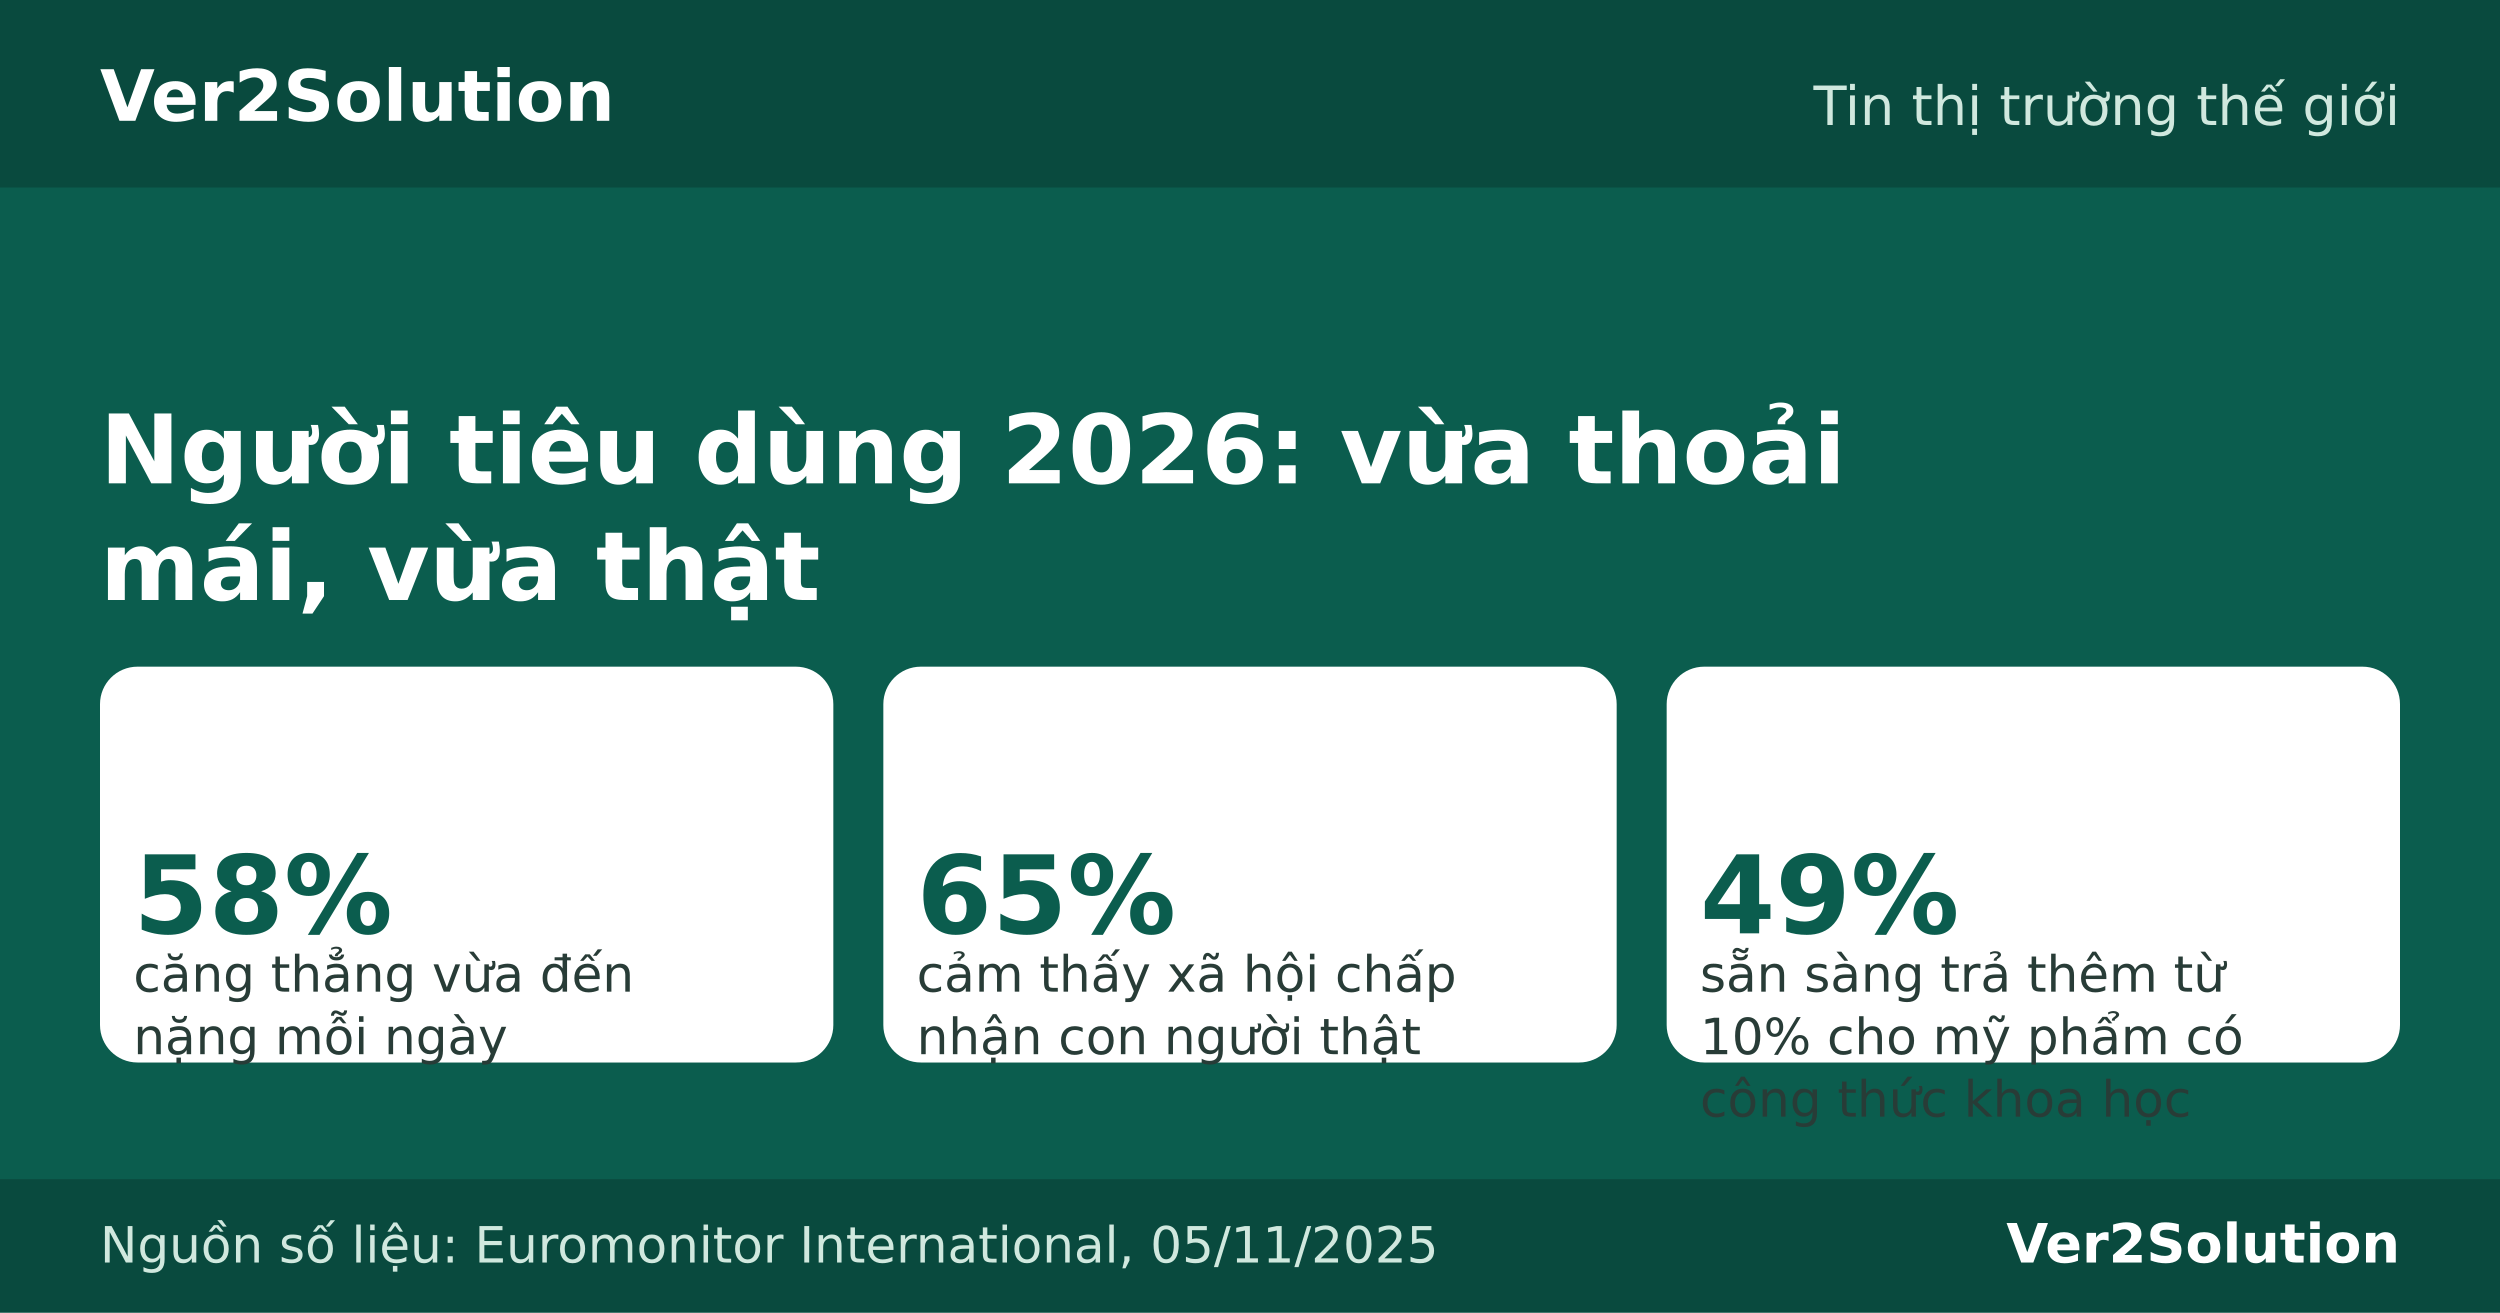
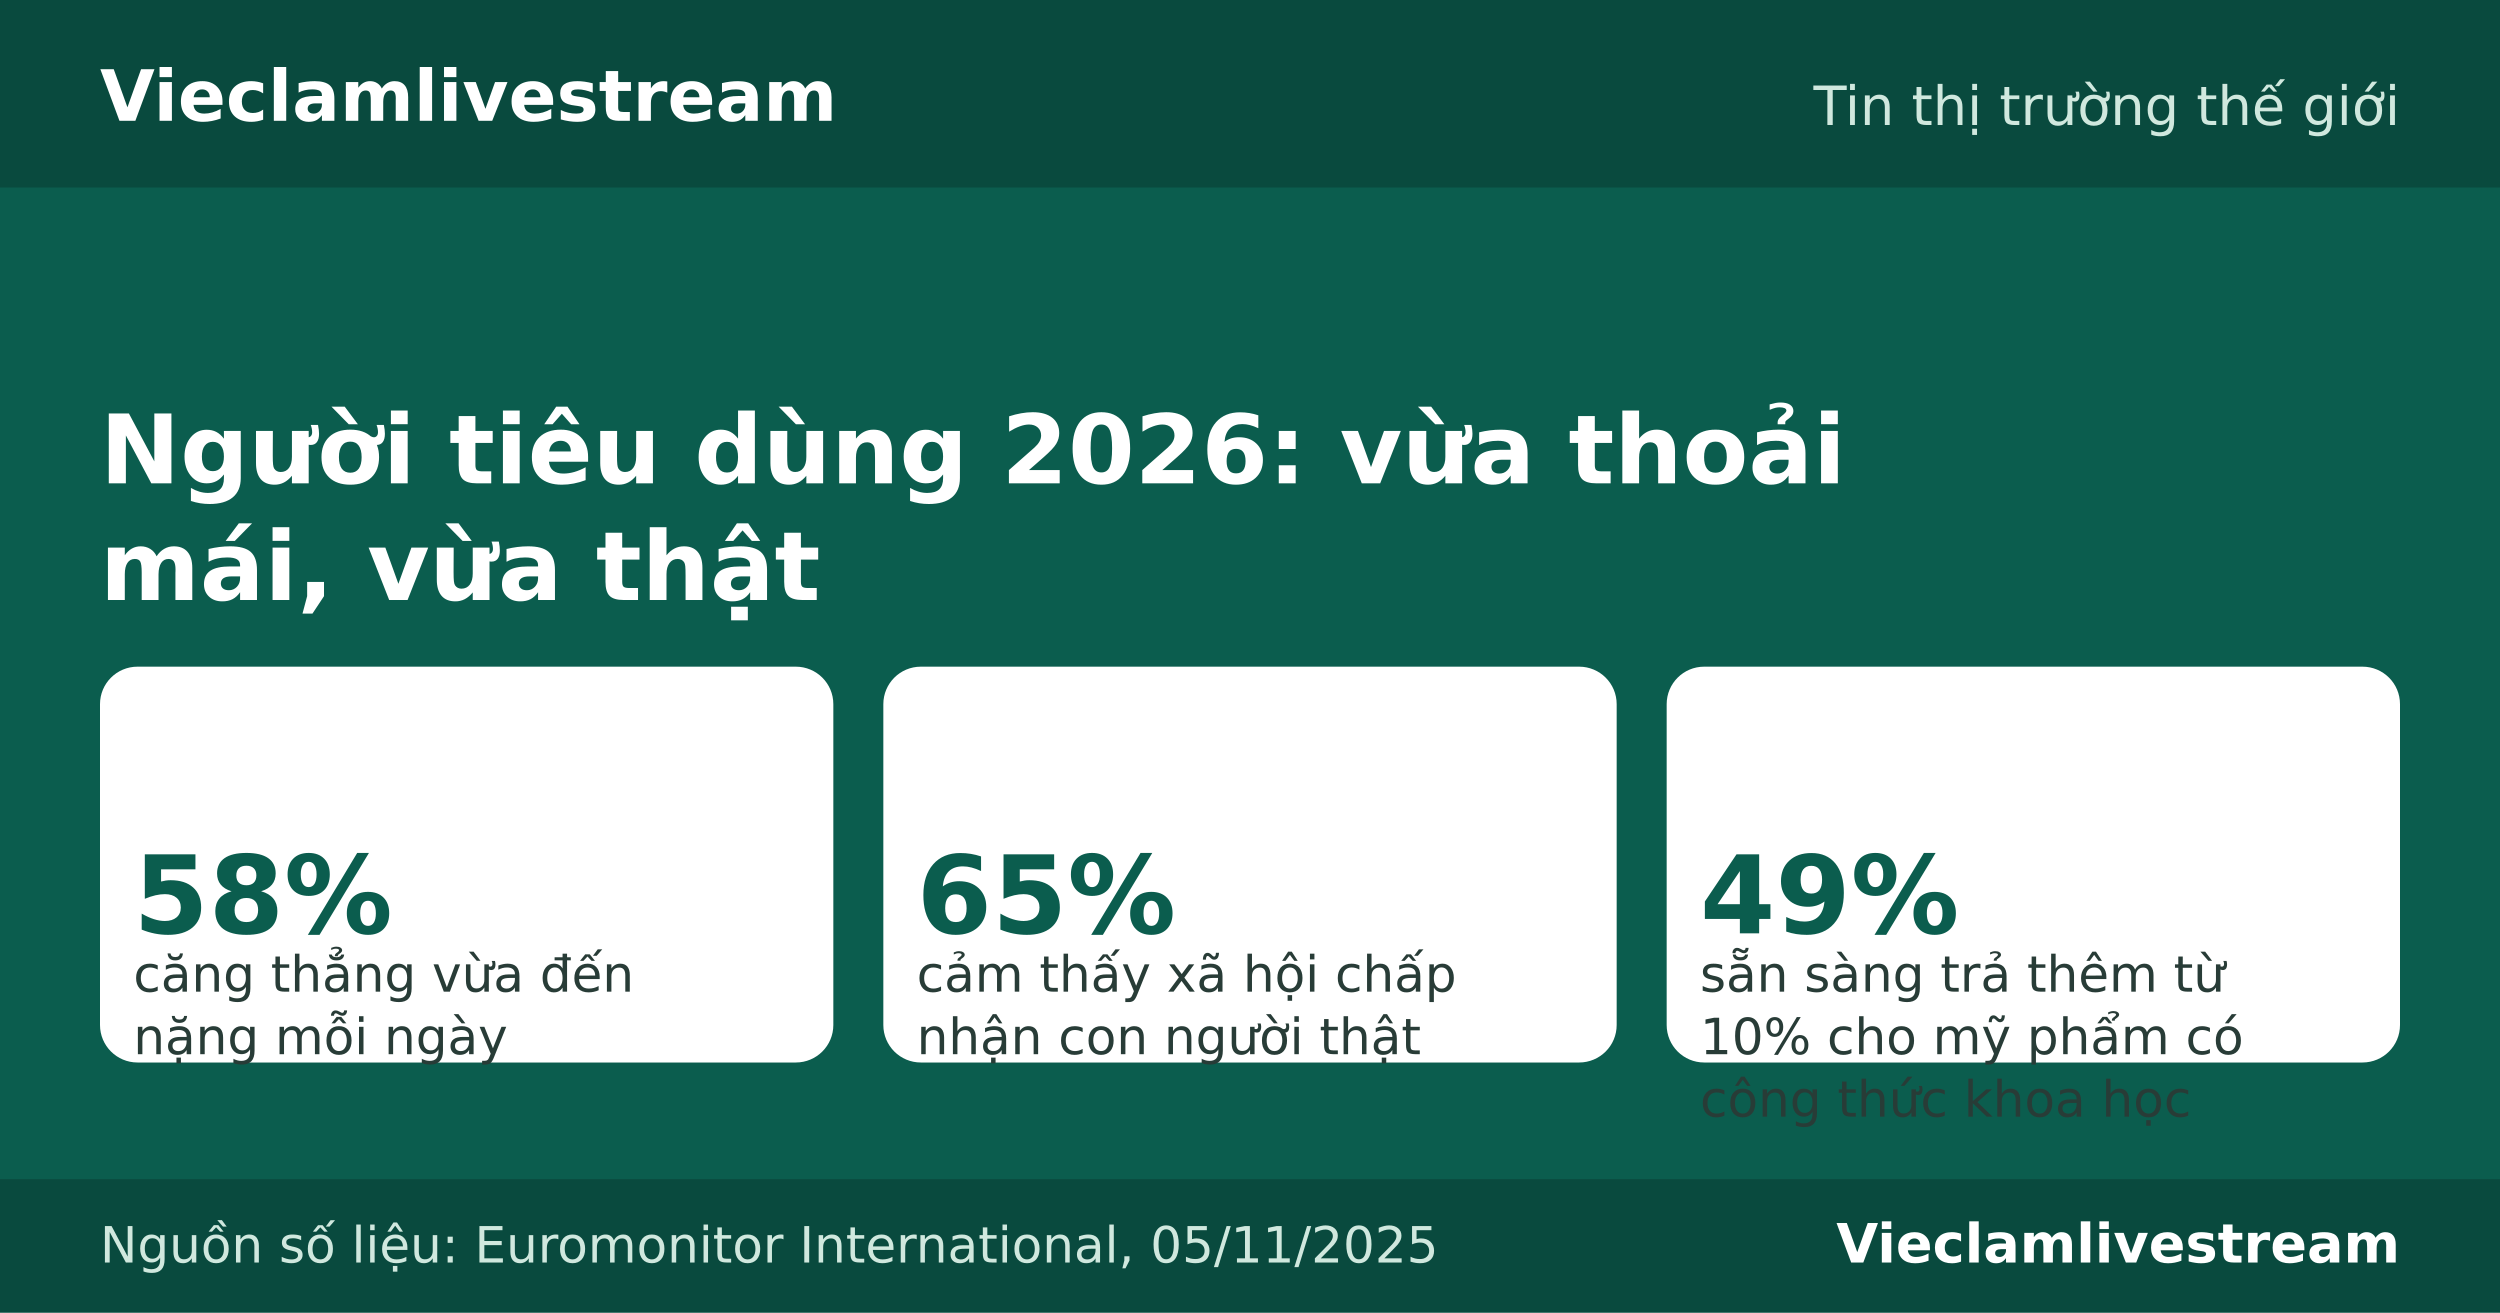
<svg xmlns="http://www.w3.org/2000/svg" width="1200" height="630" viewBox="0 0 1200 630">
  <rect width="1200" height="630" fill="#0b5d4e" />
  <rect width="1200" height="90" fill="#094a3e" />
  <rect y="566" width="1200" height="64" fill="#094a3e" />
-   <text x="48" y="58" font-family="DejaVu Sans, sans-serif" font-size="34" font-weight="bold" fill="#ffffff">Ver2Solution</text>
+   <text x="48" y="58" font-family="DejaVu Sans, sans-serif" font-size="34" font-weight="bold" fill="#ffffff">Vieclamlivestream</text>
  <text x="1152" y="60" text-anchor="end" font-family="DejaVu Sans, sans-serif" font-size="26" fill="#d0e8de">Tin thị trường thế giới</text>
  <text font-family="DejaVu Sans, sans-serif" font-size="46" font-weight="bold" fill="#ffffff">
    <tspan x="48" y="176">
      <tspan x="48" dy="56">Người tiêu dùng 2026: vừa thoải</tspan>
      <tspan x="48" dy="56">mái, vừa thật</tspan>
    </tspan>
  </text>
  <rect x="48" y="320" width="352" height="190" rx="18" fill="#ffffff" />
  <text x="48" y="390" font-family="DejaVu Sans, sans-serif" font-size="52" font-weight="bold" fill="#0b5d4e">
    <tspan x="64" dy="58">58%</tspan>
  </text>
  <text x="48" y="446" font-family="DejaVu Sans, sans-serif" font-size="24" fill="#283c37">
    <tspan x="64" dy="30">căng thẳng vừa đến</tspan>
    <tspan x="64" dy="30">nặng mỗi ngày</tspan>
  </text>
  <rect x="424" y="320" width="352" height="190" rx="18" fill="#ffffff" />
  <text x="424" y="390" font-family="DejaVu Sans, sans-serif" font-size="52" font-weight="bold" fill="#0b5d4e">
    <tspan x="440" dy="58">65%</tspan>
  </text>
  <text x="424" y="446" font-family="DejaVu Sans, sans-serif" font-size="24" fill="#283c37">
    <tspan x="440" dy="30">cảm thấy xã hội chấp</tspan>
    <tspan x="440" dy="30">nhận con người thật</tspan>
  </text>
  <rect x="800" y="320" width="352" height="190" rx="18" fill="#ffffff" />
  <text x="800" y="390" font-family="DejaVu Sans, sans-serif" font-size="52" font-weight="bold" fill="#0b5d4e">
    <tspan x="816" dy="58">49%</tspan>
  </text>
  <text x="800" y="446" font-family="DejaVu Sans, sans-serif" font-size="24" fill="#283c37">
    <tspan x="816" dy="30">sẵn sàng trả thêm từ</tspan>
    <tspan x="816" dy="30">10% cho mỹ phẩm có</tspan>
    <tspan x="816" dy="30">công thức khoa học</tspan>
  </text>
  <text x="48" y="606" font-family="DejaVu Sans, sans-serif" font-size="24" fill="#d0e8de">Nguồn số liệu: Euromonitor International, 05/11/2025</text>
-   <text x="1152" y="606" text-anchor="end" font-family="DejaVu Sans, sans-serif" font-size="26" font-weight="bold" fill="#ffffff">Ver2Solution</text>
+   <text x="1152" y="606" text-anchor="end" font-family="DejaVu Sans, sans-serif" font-size="26" font-weight="bold" fill="#ffffff">Vieclamlivestream</text>
</svg>
